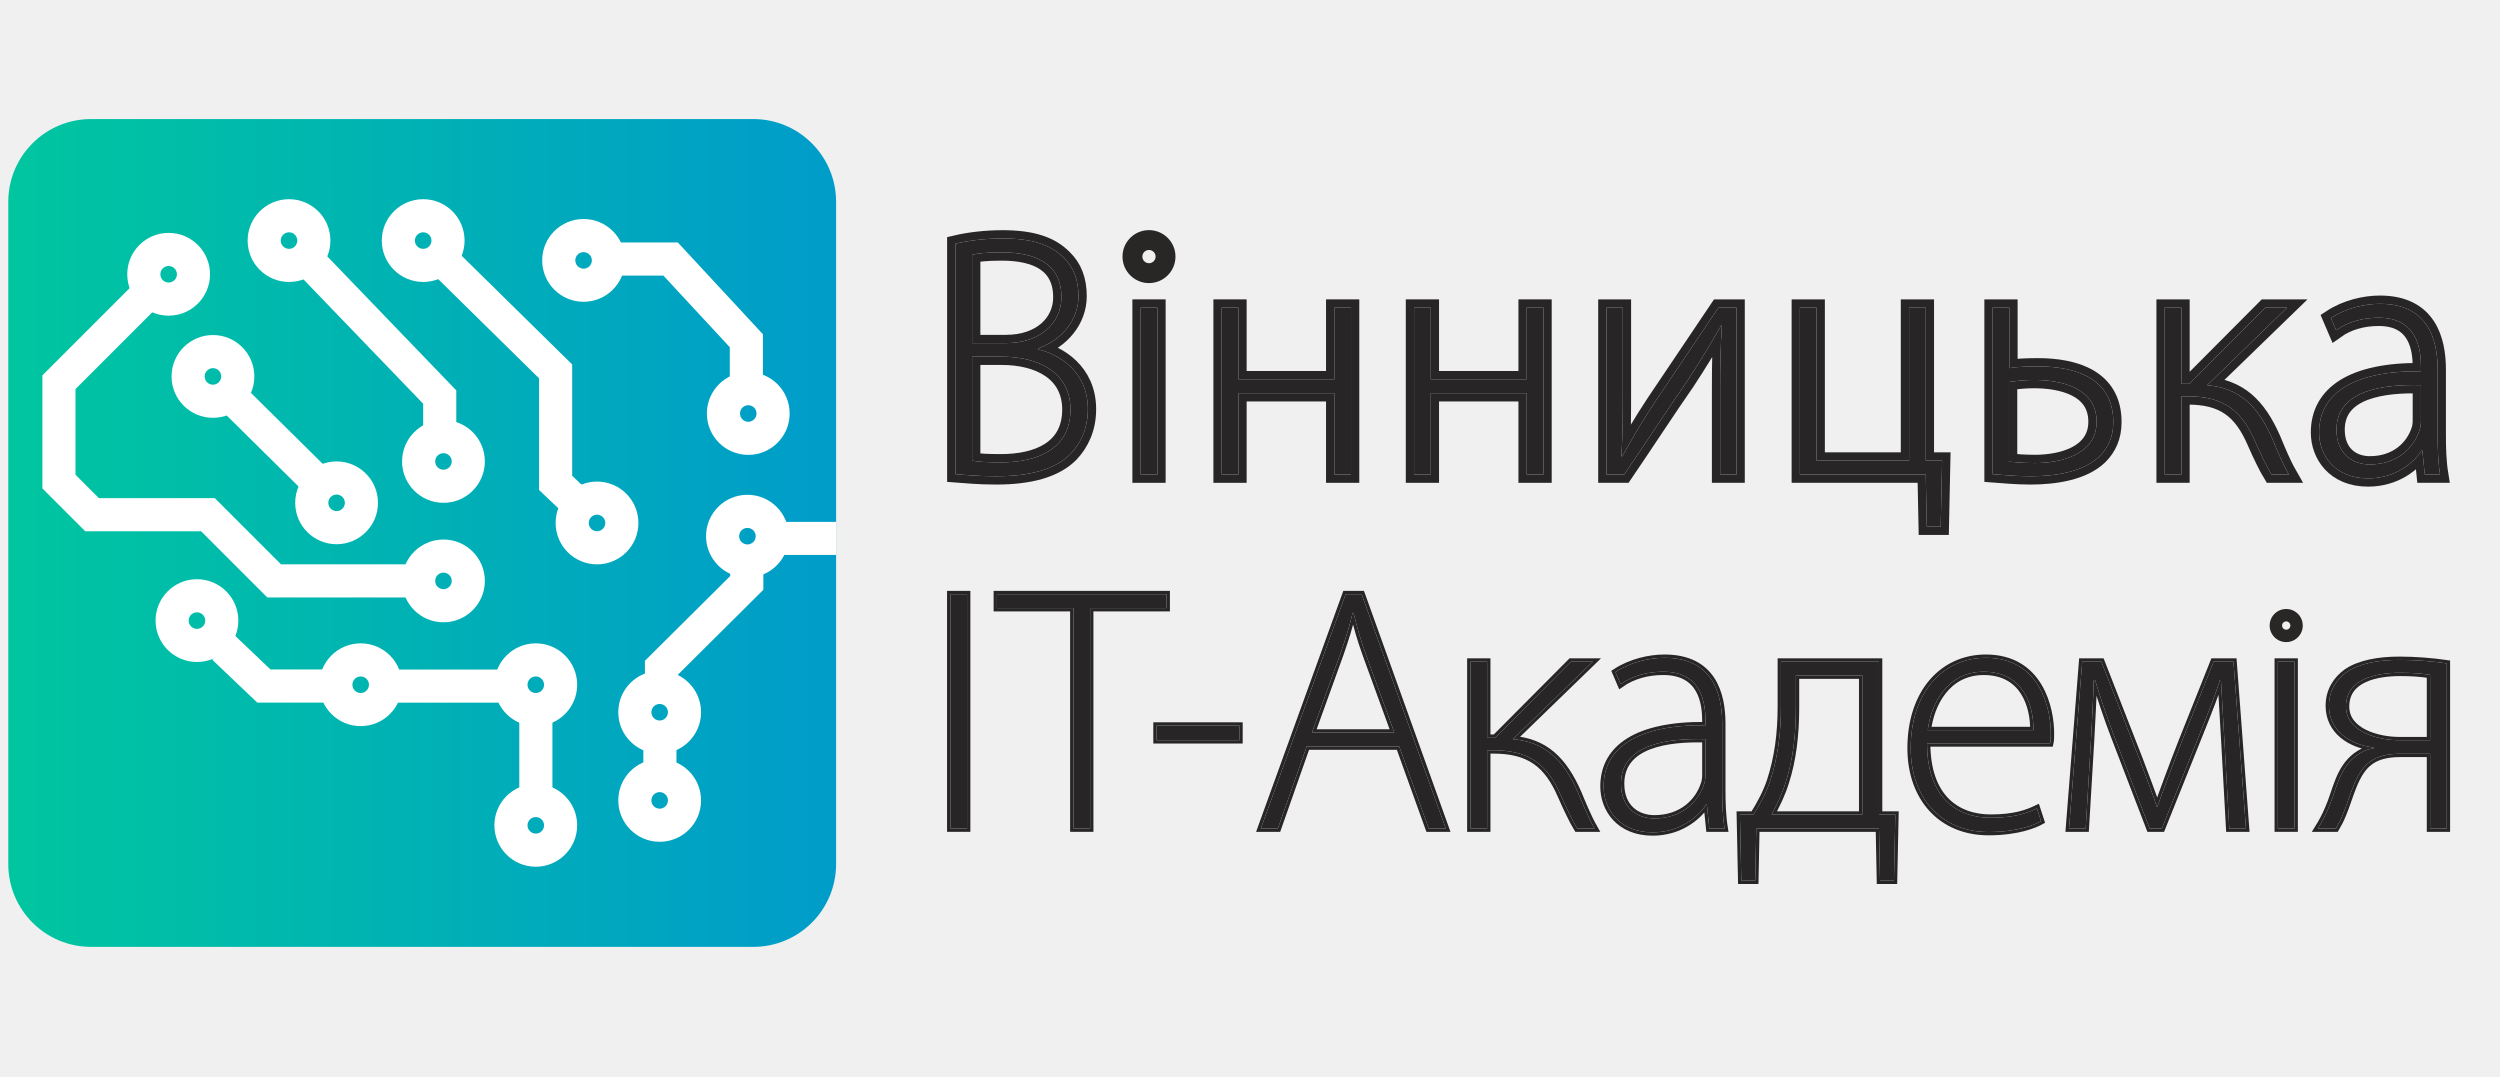
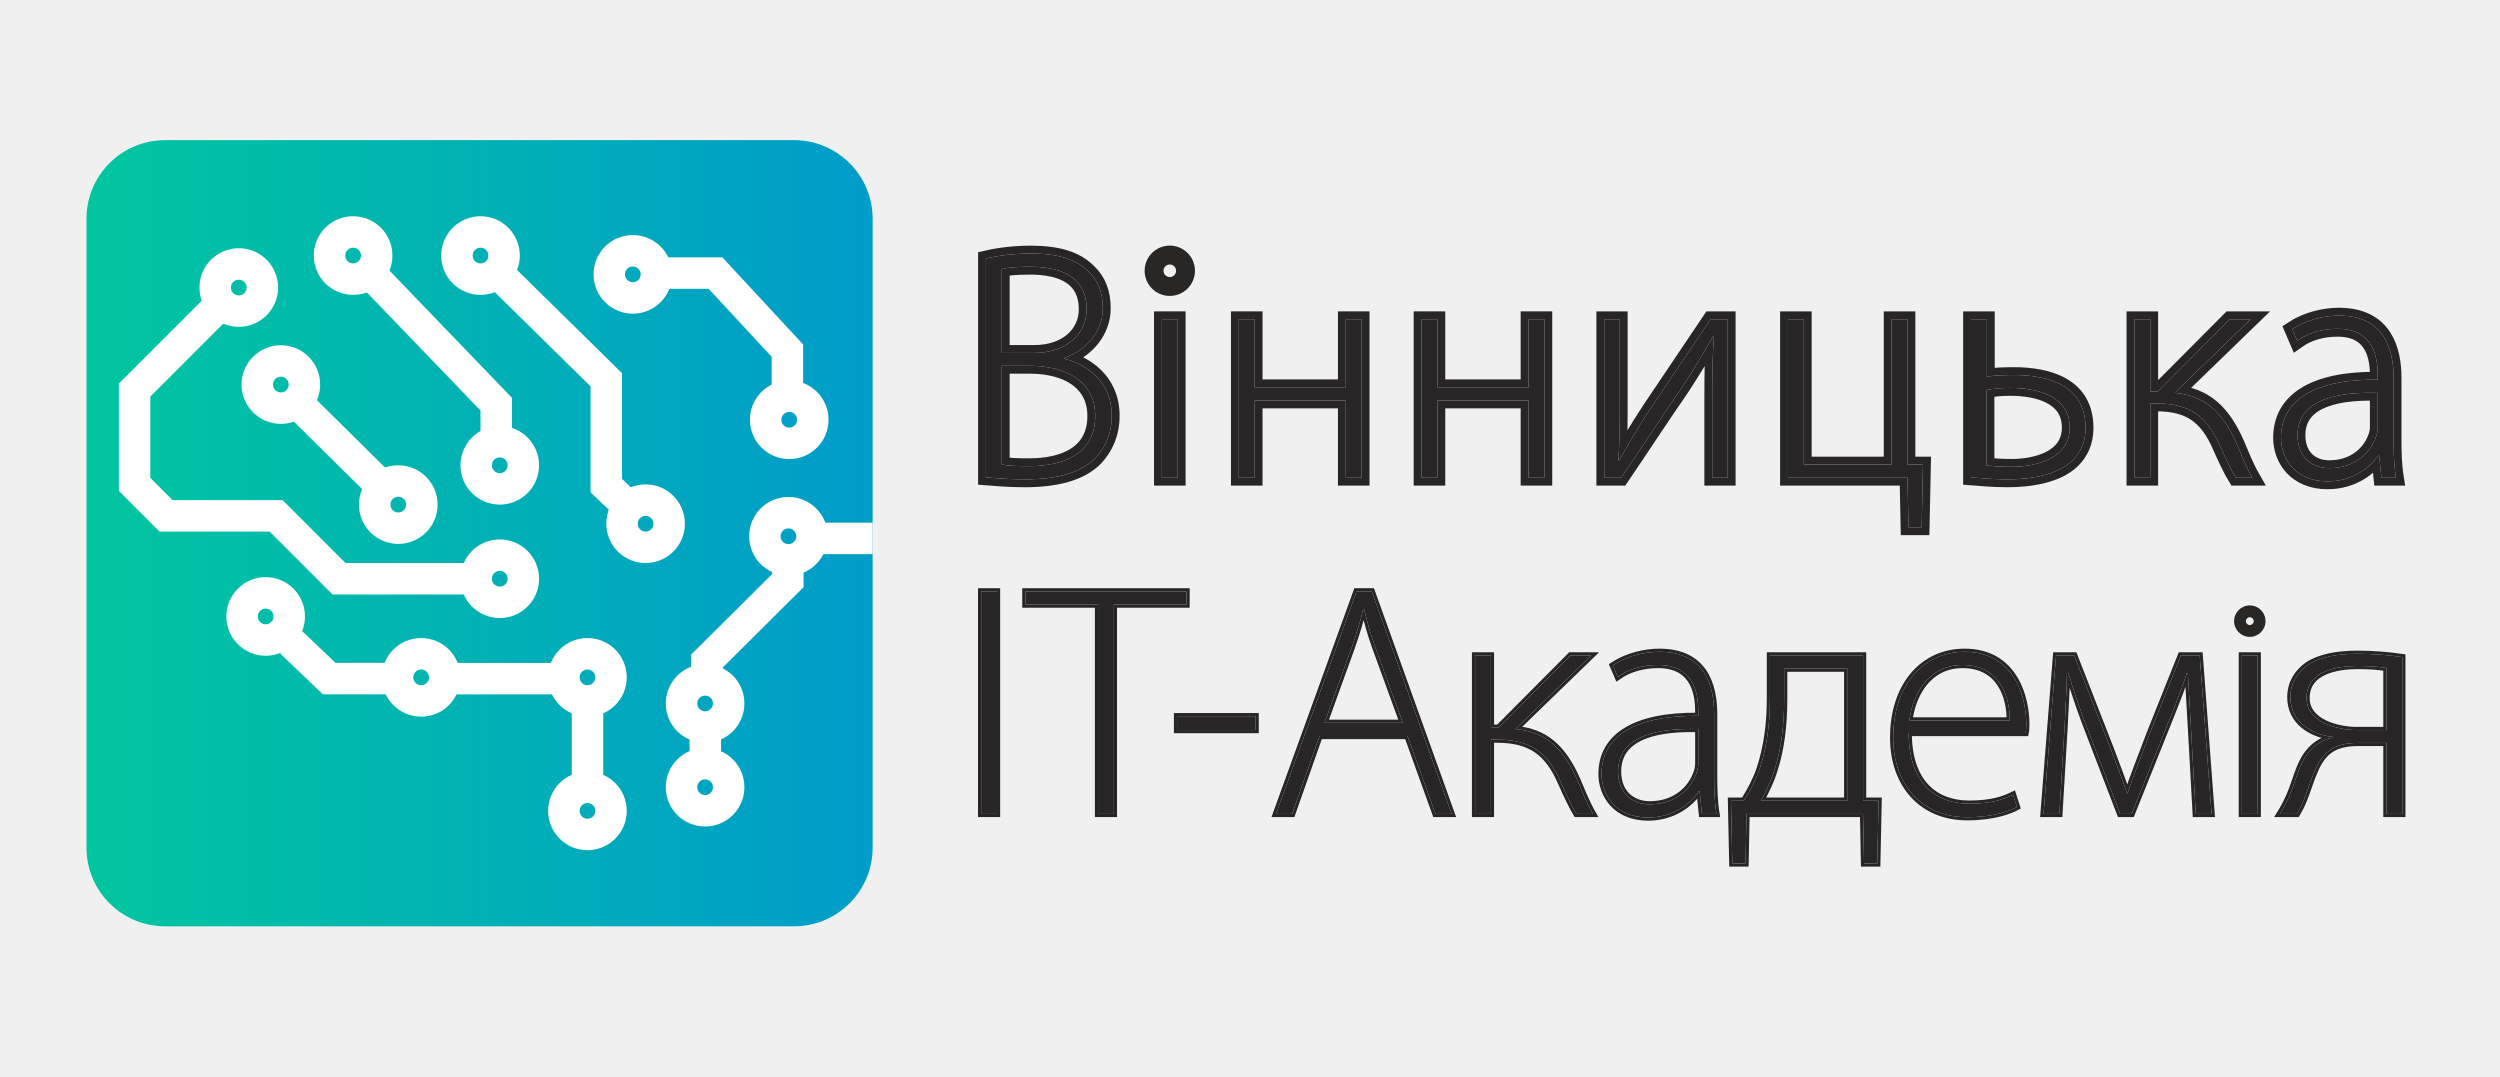
- <svg xmlns="http://www.w3.org/2000/svg" width="151" height="65" viewBox="0 0 151 51" fill="none">
+ <svg xmlns="http://www.w3.org/2000/svg" width="151" height="65" viewBox="-5 0 159 51" fill="none">
  <rect x="0.5" y="0.191" width="50" height="50" rx="5" fill="url(#paint0_linear_225_169)" />
  <path d="M37.392 8.646H40.505L45.079 13.579V16.069" stroke="white" stroke-width="2" />
  <path d="M32.366 36.127V41.1" stroke="white" stroke-width="2" />
  <path d="M13.512 32.126L15.937 34.436H19.576" stroke="white" stroke-width="2" />
  <path d="M23.678 34.441H30.515" stroke="white" stroke-width="2" />
  <path d="M12.686 9.566C12.686 10.947 11.567 12.066 10.186 12.066C8.805 12.066 7.686 10.947 7.686 9.566C7.686 8.185 8.805 7.066 10.186 7.066C11.567 7.066 12.686 8.185 12.686 9.566ZM9.686 9.566C9.686 9.842 9.91 10.066 10.186 10.066C10.462 10.066 10.686 9.842 10.686 9.566C10.686 9.29 10.462 9.066 10.186 9.066C9.91 9.066 9.686 9.29 9.686 9.566Z" fill="white" />
  <path d="M19.957 7.531C19.957 8.912 18.838 10.031 17.457 10.031C16.076 10.031 14.957 8.912 14.957 7.531C14.957 6.151 16.076 5.031 17.457 5.031C18.838 5.031 19.957 6.151 19.957 7.531ZM16.957 7.531C16.957 7.807 17.181 8.031 17.457 8.031C17.733 8.031 17.957 7.807 17.957 7.531C17.957 7.255 17.733 7.031 17.457 7.031C17.181 7.031 16.957 7.255 16.957 7.531Z" fill="white" />
  <path d="M28.06 7.531C28.06 8.912 26.941 10.031 25.56 10.031C24.179 10.031 23.06 8.912 23.06 7.531C23.06 6.151 24.179 5.031 25.56 5.031C26.941 5.031 28.06 6.151 28.06 7.531ZM25.06 7.531C25.06 7.807 25.284 8.031 25.56 8.031C25.836 8.031 26.06 7.807 26.06 7.531C26.06 7.255 25.836 7.031 25.56 7.031C25.284 7.031 25.06 7.255 25.06 7.531Z" fill="white" />
  <path d="M37.748 8.728C37.748 10.108 36.629 11.228 35.248 11.228C33.867 11.228 32.748 10.108 32.748 8.728C32.748 7.347 33.867 6.228 35.248 6.228C36.629 6.228 37.748 7.347 37.748 8.728ZM34.748 8.728C34.748 9.004 34.972 9.228 35.248 9.228C35.524 9.228 35.748 9.004 35.748 8.728C35.748 8.452 35.524 8.228 35.248 8.228C34.972 8.228 34.748 8.452 34.748 8.728Z" fill="white" />
  <path d="M47.695 17.975C47.695 19.355 46.576 20.475 45.195 20.475C43.814 20.475 42.695 19.355 42.695 17.975C42.695 16.594 43.814 15.475 45.195 15.475C46.576 15.475 47.695 16.594 47.695 17.975ZM44.695 17.975C44.695 18.251 44.919 18.475 45.195 18.475C45.471 18.475 45.695 18.251 45.695 17.975C45.695 17.698 45.471 17.475 45.195 17.475C44.919 17.475 44.695 17.698 44.695 17.975Z" fill="white" />
  <path d="M34.861 42.85C34.861 44.231 33.742 45.35 32.361 45.35C30.98 45.35 29.861 44.231 29.861 42.85C29.861 41.469 30.98 40.35 32.361 40.35C33.742 40.35 34.861 41.469 34.861 42.85ZM31.861 42.85C31.861 43.126 32.085 43.35 32.361 43.35C32.637 43.35 32.861 43.126 32.861 42.85C32.861 42.574 32.637 42.35 32.361 42.35C32.085 42.35 31.861 42.574 31.861 42.85Z" fill="white" />
  <path d="M34.861 34.358C34.861 35.739 33.742 36.858 32.361 36.858C30.98 36.858 29.861 35.739 29.861 34.358C29.861 32.977 30.98 31.858 32.361 31.858C33.742 31.858 34.861 32.977 34.861 34.358ZM31.861 34.358C31.861 34.634 32.085 34.858 32.361 34.858C32.637 34.858 32.861 34.634 32.861 34.358C32.861 34.082 32.637 33.858 32.361 33.858C32.085 33.858 31.861 34.082 31.861 34.358Z" fill="white" />
  <path d="M24.285 34.358C24.285 35.739 23.166 36.858 21.785 36.858C20.405 36.858 19.285 35.739 19.285 34.358C19.285 32.977 20.405 31.858 21.785 31.858C23.166 31.858 24.285 32.977 24.285 34.358ZM21.285 34.358C21.285 34.634 21.509 34.858 21.785 34.858C22.061 34.858 22.285 34.634 22.285 34.358C22.285 34.082 22.061 33.858 21.785 33.858C21.509 33.858 21.285 34.082 21.285 34.358Z" fill="white" />
  <path d="M14.396 30.484C14.396 31.865 13.277 32.984 11.896 32.984C10.515 32.984 9.396 31.865 9.396 30.484C9.396 29.104 10.515 27.984 11.896 27.984C13.277 27.984 14.396 29.104 14.396 30.484ZM11.396 30.484C11.396 30.76 11.62 30.984 11.896 30.984C12.172 30.984 12.396 30.76 12.396 30.484C12.396 30.208 12.172 29.984 11.896 29.984C11.62 29.984 11.396 30.208 11.396 30.484Z" fill="white" />
  <path d="M29.285 28.087C29.285 29.468 28.166 30.587 26.785 30.587C25.405 30.587 24.285 29.468 24.285 28.087C24.285 26.706 25.405 25.587 26.785 25.587C28.166 25.587 29.285 26.706 29.285 28.087ZM26.285 28.087C26.285 28.363 26.509 28.587 26.785 28.587C27.061 28.587 27.285 28.363 27.285 28.087C27.285 27.811 27.061 27.587 26.785 27.587C26.509 27.587 26.285 27.811 26.285 28.087Z" fill="white" />
  <path d="M15.362 15.736C15.362 17.116 14.242 18.236 12.862 18.236C11.481 18.236 10.362 17.116 10.362 15.736C10.362 14.355 11.481 13.236 12.862 13.236C14.242 13.236 15.362 14.355 15.362 15.736ZM12.362 15.736C12.362 16.012 12.585 16.236 12.862 16.236C13.138 16.236 13.362 16.012 13.362 15.736C13.362 15.46 13.138 15.236 12.862 15.236C12.585 15.236 12.362 15.46 12.362 15.736Z" fill="white" />
  <path d="M22.83 23.371C22.83 24.752 21.711 25.871 20.33 25.871C18.949 25.871 17.83 24.752 17.83 23.371C17.83 21.99 18.949 20.871 20.33 20.871C21.711 20.871 22.83 21.99 22.83 23.371ZM19.83 23.371C19.83 23.647 20.054 23.871 20.33 23.871C20.606 23.871 20.83 23.647 20.83 23.371C20.83 23.095 20.606 22.871 20.33 22.871C20.054 22.871 19.83 23.095 19.83 23.371Z" fill="white" />
  <path d="M29.285 20.871C29.285 22.252 28.166 23.371 26.785 23.371C25.405 23.371 24.285 22.252 24.285 20.871C24.285 19.49 25.405 18.371 26.785 18.371C28.166 18.371 29.285 19.49 29.285 20.871ZM26.285 20.871C26.285 21.147 26.509 21.371 26.785 21.371C27.061 21.371 27.285 21.147 27.285 20.871C27.285 20.595 27.061 20.371 26.785 20.371C26.509 20.371 26.285 20.595 26.285 20.871Z" fill="white" />
  <path d="M38.56 24.587C38.56 25.968 37.441 27.087 36.06 27.087C34.679 27.087 33.56 25.968 33.56 24.587C33.56 23.206 34.679 22.087 36.06 22.087C37.441 22.087 38.56 23.206 38.56 24.587ZM35.56 24.587C35.56 24.863 35.784 25.087 36.06 25.087C36.336 25.087 36.56 24.863 36.56 24.587C36.56 24.311 36.336 24.087 36.06 24.087C35.784 24.087 35.56 24.311 35.56 24.587Z" fill="white" />
  <path d="M42.344 41.344C42.344 42.725 41.225 43.844 39.844 43.844C38.463 43.844 37.344 42.725 37.344 41.344C37.344 39.963 38.463 38.844 39.844 38.844C41.225 38.844 42.344 39.963 42.344 41.344ZM39.344 41.344C39.344 41.62 39.568 41.844 39.844 41.844C40.12 41.844 40.344 41.62 40.344 41.344C40.344 41.068 40.12 40.844 39.844 40.844C39.568 40.844 39.344 41.068 39.344 41.344Z" fill="white" />
  <path d="M42.344 36.019C42.344 37.4 41.225 38.519 39.844 38.519C38.463 38.519 37.344 37.4 37.344 36.019C37.344 34.638 38.463 33.519 39.844 33.519C41.225 33.519 42.344 34.638 42.344 36.019ZM39.344 36.019C39.344 36.295 39.568 36.519 39.844 36.519C40.12 36.519 40.344 36.295 40.344 36.019C40.344 35.743 40.12 35.519 39.844 35.519C39.568 35.519 39.344 35.743 39.344 36.019Z" fill="white" />
  <path d="M47.644 25.385C47.644 26.765 46.525 27.885 45.144 27.885C43.764 27.885 42.644 26.765 42.644 25.385C42.644 24.004 43.764 22.885 45.144 22.885C46.525 22.885 47.644 24.004 47.644 25.385ZM44.644 25.385C44.644 25.661 44.868 25.885 45.144 25.885C45.42 25.885 45.644 25.661 45.644 25.385C45.644 25.108 45.42 24.885 45.144 24.885C44.868 24.885 44.644 25.108 44.644 25.385Z" fill="white" />
  <path d="M13.859 16.854L19.404 22.335" stroke="white" stroke-width="2" />
  <path d="M18.477 8.587L26.56 16.983V18.937" stroke="white" stroke-width="2" />
  <path d="M8.56 11.087L3.56 16.087V22.087L5.56 24.087H12.56L16.56 28.087H25.56" stroke="white" stroke-width="2" />
  <path d="M26.846 8.83L33.56 15.432V22.167L34.581 23.134" stroke="white" stroke-width="2" />
  <path d="M39.858 38.127V39.108M45.106 27.564V28.207L39.953 33.328L39.953 34.056M47.308 25.52H50.5" stroke="white" stroke-width="2" />
  <mask id="path-28-outside-1_225_169" maskUnits="userSpaceOnUse" x="56.701" y="28.043" width="19" height="16" fill="black">
    <rect fill="white" x="56.701" y="28.043" width="19" height="16" />
    <path d="M57.402 28.889V43.043H58.41V28.889H57.402ZM64.835 43.043H65.843V29.729H70.463V28.889H60.215V29.729H64.835V43.043ZM69.861 36.827V37.709H74.859V36.827H69.861Z" />
  </mask>
  <path d="M57.402 28.889V43.043H58.41V28.889H57.402ZM64.835 43.043H65.843V29.729H70.463V28.889H60.215V29.729H64.835V43.043ZM69.861 36.827V37.709H74.859V36.827H69.861Z" fill="#272525" />
  <path d="M57.402 28.889V28.689H57.202V28.889H57.402ZM57.402 43.043H57.202V43.243H57.402V43.043ZM58.41 43.043V43.243H58.61V43.043H58.41ZM58.41 28.889H58.61V28.689H58.41V28.889ZM57.202 28.889V43.043H57.602V28.889H57.202ZM57.402 43.243H58.41V42.843H57.402V43.243ZM58.61 43.043V28.889H58.21V43.043H58.61ZM58.41 28.689H57.402V29.089H58.41V28.689ZM64.835 43.043H64.635V43.243H64.835V43.043ZM65.843 43.043V43.243H66.043V43.043H65.843ZM65.843 29.729V29.529H65.643V29.729H65.843ZM70.463 29.729V29.929H70.663V29.729H70.463ZM70.463 28.889H70.663V28.689H70.463V28.889ZM60.215 28.889V28.689H60.015V28.889H60.215ZM60.215 29.729H60.015V29.929H60.215V29.729ZM64.835 29.729H65.035V29.529H64.835V29.729ZM64.835 43.243H65.843V42.843H64.835V43.243ZM66.043 43.043V29.729H65.643V43.043H66.043ZM65.843 29.929H70.463V29.529H65.843V29.929ZM70.663 29.729V28.889H70.263V29.729H70.663ZM70.463 28.689H60.215V29.089H70.463V28.689ZM60.015 28.889V29.729H60.415V28.889H60.015ZM60.215 29.929H64.835V29.529H60.215V29.929ZM64.635 29.729V43.043H65.035V29.729H64.635ZM69.861 36.827V36.627H69.66V36.827H69.861ZM69.861 37.709H69.66V37.909H69.861V37.709ZM74.859 37.709V37.909H75.058V37.709H74.859ZM74.859 36.827H75.058V36.627H74.859V36.827ZM69.66 36.827V37.709H70.061V36.827H69.66ZM69.861 37.909H74.859V37.509H69.861V37.909ZM75.058 37.709V36.827H74.659V37.709H75.058ZM74.859 36.627H69.861V37.027H74.859V36.627Z" fill="#272525" mask="url(#path-28-outside-1_225_169)" />
  <mask id="path-30-outside-2_225_169" maskUnits="userSpaceOnUse" x="75.153" y="27.889" width="73" height="19" fill="black">
    <rect fill="white" x="75.153" y="27.889" width="73" height="19" />
    <path d="M84.511 38.087L86.296 43.043H87.325L82.243 28.889H81.277L76.153 43.043H77.182L78.925 38.087H84.511ZM79.24 37.247L80.962 32.48C81.277 31.577 81.508 30.842 81.697 30.023H81.76C81.949 30.821 82.138 31.535 82.495 32.522L84.217 37.247H79.24Z" />
    <path d="M88.815 32.963V43.043H89.823V38.318H90.201C92.343 38.318 93.456 39.137 94.296 41.09C94.59 41.762 94.989 42.602 95.262 43.043H96.312C95.892 42.308 95.556 41.447 95.325 40.901C94.422 38.843 93.288 37.814 91.377 37.646L96.207 32.963H94.884L90.306 37.562H89.823V32.963H88.815Z" />
    <path d="M104.019 36.701C104.019 34.916 103.452 32.732 100.533 32.732C99.63 32.732 98.496 32.984 97.572 33.593L97.887 34.328C98.622 33.803 99.546 33.572 100.428 33.572C102.822 33.551 103.011 35.546 103.011 36.533V36.806C98.895 36.764 96.858 38.171 96.858 40.502C96.858 41.846 97.782 43.274 99.819 43.274C101.436 43.274 102.549 42.371 103.053 41.594H103.095L103.242 43.043H104.166C104.04 42.266 104.019 41.447 104.019 40.649V36.701ZM103.011 39.809C103.011 39.977 102.99 40.208 102.906 40.418C102.57 41.405 101.604 42.434 99.924 42.434C98.874 42.434 97.908 41.783 97.908 40.334C97.908 37.919 100.806 37.583 103.011 37.646V39.809Z" />
    <path d="M107.569 32.963V35.672C107.569 37.289 107.38 38.759 106.918 40.166C106.687 40.859 106.33 41.531 105.91 42.203H105.091L105.175 46.193H106.015L106.078 43.043H113.491L113.554 46.193H114.394L114.478 42.203H113.491V32.963H107.569ZM108.472 33.803H112.483V42.203H107.002C107.317 41.594 107.632 40.985 107.863 40.229C108.283 38.927 108.472 37.415 108.472 35.756V33.803Z" />
    <path d="M123.828 37.898C123.87 37.709 123.87 37.562 123.87 37.289C123.87 35.84 123.24 32.732 119.943 32.732C117.339 32.732 115.407 34.832 115.407 38.192C115.407 41.153 117.213 43.253 120.111 43.253C121.875 43.253 122.904 42.812 123.282 42.602L123.03 41.825C122.463 42.098 121.707 42.392 120.237 42.392C118.137 42.392 116.394 41.111 116.394 37.898H123.828ZM116.436 37.1C116.625 35.546 117.591 33.572 119.817 33.572C122.253 33.572 122.841 35.693 122.82 37.1H116.436Z" />
    <path d="M124.968 43.043H125.976L126.291 37.772C126.354 36.512 126.438 35.231 126.459 34.076H126.543C126.816 35 127.32 36.491 127.677 37.415L129.84 43.043H130.575L132.864 37.331C133.473 35.819 133.893 34.727 134.082 34.076H134.145C134.208 35.357 134.292 36.512 134.355 37.73L134.649 43.043H135.657L134.901 32.963H133.704L131.751 37.856C131.289 39.032 130.575 40.943 130.302 41.741H130.281C130.05 41.027 129.525 39.662 129.21 38.822L126.921 32.963H125.766L124.968 43.043Z" />
    <path d="M138.591 43.043V32.963H137.583V43.043H138.591Z" />
    <path d="M147.786 33.068C146.925 32.942 145.896 32.858 144.93 32.858C143.649 32.858 142.515 33.068 141.738 33.593C141.129 34.034 140.667 34.706 140.667 35.63C140.667 37.142 141.948 37.982 143.376 38.15V38.192C142.935 38.255 142.599 38.444 142.305 38.654C141.234 39.473 141.108 40.775 140.604 41.888C140.415 42.329 140.205 42.707 139.995 43.043H141.087C141.213 42.833 141.381 42.518 141.507 42.203C141.969 41.111 142.242 39.662 143.145 39.011C143.565 38.696 144.153 38.528 144.972 38.528H146.778V43.043H147.786V33.068ZM146.778 37.709C146.274 37.709 145.812 37.709 144.888 37.709C143.691 37.709 141.696 37.226 141.696 35.672C141.696 33.971 143.586 33.635 144.972 33.635C145.728 33.635 146.211 33.677 146.778 33.761V37.709Z" />
  </mask>
  <path d="M84.511 38.087L86.296 43.043H87.325L82.243 28.889H81.277L76.153 43.043H77.182L78.925 38.087H84.511ZM79.24 37.247L80.962 32.48C81.277 31.577 81.508 30.842 81.697 30.023H81.76C81.949 30.821 82.138 31.535 82.495 32.522L84.217 37.247H79.24Z" fill="#272525" />
  <path d="M88.815 32.963V43.043H89.823V38.318H90.201C92.343 38.318 93.456 39.137 94.296 41.09C94.59 41.762 94.989 42.602 95.262 43.043H96.312C95.892 42.308 95.556 41.447 95.325 40.901C94.422 38.843 93.288 37.814 91.377 37.646L96.207 32.963H94.884L90.306 37.562H89.823V32.963H88.815Z" fill="#272525" />
  <path d="M104.019 36.701C104.019 34.916 103.452 32.732 100.533 32.732C99.63 32.732 98.496 32.984 97.572 33.593L97.887 34.328C98.622 33.803 99.546 33.572 100.428 33.572C102.822 33.551 103.011 35.546 103.011 36.533V36.806C98.895 36.764 96.858 38.171 96.858 40.502C96.858 41.846 97.782 43.274 99.819 43.274C101.436 43.274 102.549 42.371 103.053 41.594H103.095L103.242 43.043H104.166C104.04 42.266 104.019 41.447 104.019 40.649V36.701ZM103.011 39.809C103.011 39.977 102.99 40.208 102.906 40.418C102.57 41.405 101.604 42.434 99.924 42.434C98.874 42.434 97.908 41.783 97.908 40.334C97.908 37.919 100.806 37.583 103.011 37.646V39.809Z" fill="#272525" />
  <path d="M107.569 32.963V35.672C107.569 37.289 107.38 38.759 106.918 40.166C106.687 40.859 106.33 41.531 105.91 42.203H105.091L105.175 46.193H106.015L106.078 43.043H113.491L113.554 46.193H114.394L114.478 42.203H113.491V32.963H107.569ZM108.472 33.803H112.483V42.203H107.002C107.317 41.594 107.632 40.985 107.863 40.229C108.283 38.927 108.472 37.415 108.472 35.756V33.803Z" fill="#272525" />
  <path d="M123.828 37.898C123.87 37.709 123.87 37.562 123.87 37.289C123.87 35.84 123.24 32.732 119.943 32.732C117.339 32.732 115.407 34.832 115.407 38.192C115.407 41.153 117.213 43.253 120.111 43.253C121.875 43.253 122.904 42.812 123.282 42.602L123.03 41.825C122.463 42.098 121.707 42.392 120.237 42.392C118.137 42.392 116.394 41.111 116.394 37.898H123.828ZM116.436 37.1C116.625 35.546 117.591 33.572 119.817 33.572C122.253 33.572 122.841 35.693 122.82 37.1H116.436Z" fill="#272525" />
  <path d="M124.968 43.043H125.976L126.291 37.772C126.354 36.512 126.438 35.231 126.459 34.076H126.543C126.816 35 127.32 36.491 127.677 37.415L129.84 43.043H130.575L132.864 37.331C133.473 35.819 133.893 34.727 134.082 34.076H134.145C134.208 35.357 134.292 36.512 134.355 37.73L134.649 43.043H135.657L134.901 32.963H133.704L131.751 37.856C131.289 39.032 130.575 40.943 130.302 41.741H130.281C130.05 41.027 129.525 39.662 129.21 38.822L126.921 32.963H125.766L124.968 43.043Z" fill="#272525" />
  <path d="M138.591 43.043V32.963H137.583V43.043H138.591Z" fill="#272525" />
  <path d="M147.786 33.068C146.925 32.942 145.896 32.858 144.93 32.858C143.649 32.858 142.515 33.068 141.738 33.593C141.129 34.034 140.667 34.706 140.667 35.63C140.667 37.142 141.948 37.982 143.376 38.15V38.192C142.935 38.255 142.599 38.444 142.305 38.654C141.234 39.473 141.108 40.775 140.604 41.888C140.415 42.329 140.205 42.707 139.995 43.043H141.087C141.213 42.833 141.381 42.518 141.507 42.203C141.969 41.111 142.242 39.662 143.145 39.011C143.565 38.696 144.153 38.528 144.972 38.528H146.778V43.043H147.786V33.068ZM146.778 37.709C146.274 37.709 145.812 37.709 144.888 37.709C143.691 37.709 141.696 37.226 141.696 35.672C141.696 33.971 143.586 33.635 144.972 33.635C145.728 33.635 146.211 33.677 146.778 33.761V37.709Z" fill="#272525" />
  <path d="M84.511 38.087L86.296 43.043H87.325L82.243 28.889H81.277L76.153 43.043H77.182L78.925 38.087H84.511ZM79.24 37.247L80.962 32.48C81.277 31.577 81.508 30.842 81.697 30.023H81.76C81.949 30.821 82.138 31.535 82.495 32.522L84.217 37.247H79.24Z" stroke="#272525" stroke-width="0.4" mask="url(#path-30-outside-2_225_169)" />
  <path d="M88.815 32.963V43.043H89.823V38.318H90.201C92.343 38.318 93.456 39.137 94.296 41.09C94.59 41.762 94.989 42.602 95.262 43.043H96.312C95.892 42.308 95.556 41.447 95.325 40.901C94.422 38.843 93.288 37.814 91.377 37.646L96.207 32.963H94.884L90.306 37.562H89.823V32.963H88.815Z" stroke="#272525" stroke-width="0.4" mask="url(#path-30-outside-2_225_169)" />
  <path d="M104.019 36.701C104.019 34.916 103.452 32.732 100.533 32.732C99.63 32.732 98.496 32.984 97.572 33.593L97.887 34.328C98.622 33.803 99.546 33.572 100.428 33.572C102.822 33.551 103.011 35.546 103.011 36.533V36.806C98.895 36.764 96.858 38.171 96.858 40.502C96.858 41.846 97.782 43.274 99.819 43.274C101.436 43.274 102.549 42.371 103.053 41.594H103.095L103.242 43.043H104.166C104.04 42.266 104.019 41.447 104.019 40.649V36.701ZM103.011 39.809C103.011 39.977 102.99 40.208 102.906 40.418C102.57 41.405 101.604 42.434 99.924 42.434C98.874 42.434 97.908 41.783 97.908 40.334C97.908 37.919 100.806 37.583 103.011 37.646V39.809Z" stroke="#272525" stroke-width="0.4" mask="url(#path-30-outside-2_225_169)" />
  <path d="M107.569 32.963V35.672C107.569 37.289 107.38 38.759 106.918 40.166C106.687 40.859 106.33 41.531 105.91 42.203H105.091L105.175 46.193H106.015L106.078 43.043H113.491L113.554 46.193H114.394L114.478 42.203H113.491V32.963H107.569ZM108.472 33.803H112.483V42.203H107.002C107.317 41.594 107.632 40.985 107.863 40.229C108.283 38.927 108.472 37.415 108.472 35.756V33.803Z" stroke="#272525" stroke-width="0.4" mask="url(#path-30-outside-2_225_169)" />
  <path d="M123.828 37.898C123.87 37.709 123.87 37.562 123.87 37.289C123.87 35.84 123.24 32.732 119.943 32.732C117.339 32.732 115.407 34.832 115.407 38.192C115.407 41.153 117.213 43.253 120.111 43.253C121.875 43.253 122.904 42.812 123.282 42.602L123.03 41.825C122.463 42.098 121.707 42.392 120.237 42.392C118.137 42.392 116.394 41.111 116.394 37.898H123.828ZM116.436 37.1C116.625 35.546 117.591 33.572 119.817 33.572C122.253 33.572 122.841 35.693 122.82 37.1H116.436Z" stroke="#272525" stroke-width="0.4" mask="url(#path-30-outside-2_225_169)" />
  <path d="M124.968 43.043H125.976L126.291 37.772C126.354 36.512 126.438 35.231 126.459 34.076H126.543C126.816 35 127.32 36.491 127.677 37.415L129.84 43.043H130.575L132.864 37.331C133.473 35.819 133.893 34.727 134.082 34.076H134.145C134.208 35.357 134.292 36.512 134.355 37.73L134.649 43.043H135.657L134.901 32.963H133.704L131.751 37.856C131.289 39.032 130.575 40.943 130.302 41.741H130.281C130.05 41.027 129.525 39.662 129.21 38.822L126.921 32.963H125.766L124.968 43.043Z" stroke="#272525" stroke-width="0.4" mask="url(#path-30-outside-2_225_169)" />
  <path d="M138.591 43.043V32.963H137.583V43.043H138.591Z" stroke="#272525" stroke-width="0.4" mask="url(#path-30-outside-2_225_169)" />
  <path d="M147.786 33.068C146.925 32.942 145.896 32.858 144.93 32.858C143.649 32.858 142.515 33.068 141.738 33.593C141.129 34.034 140.667 34.706 140.667 35.63C140.667 37.142 141.948 37.982 143.376 38.15V38.192C142.935 38.255 142.599 38.444 142.305 38.654C141.234 39.473 141.108 40.775 140.604 41.888C140.415 42.329 140.205 42.707 139.995 43.043H141.087C141.213 42.833 141.381 42.518 141.507 42.203C141.969 41.111 142.242 39.662 143.145 39.011C143.565 38.696 144.153 38.528 144.972 38.528H146.778V43.043H147.786V33.068ZM146.778 37.709C146.274 37.709 145.812 37.709 144.888 37.709C143.691 37.709 141.696 37.226 141.696 35.672C141.696 33.971 143.586 33.635 144.972 33.635C145.728 33.635 146.211 33.677 146.778 33.761V37.709Z" stroke="#272525" stroke-width="0.4" mask="url(#path-30-outside-2_225_169)" />
  <path d="M139.087 30.783C139.087 31.335 138.639 31.783 138.087 31.783C137.535 31.783 137.087 31.335 137.087 30.783C137.087 30.231 137.535 29.783 138.087 29.783C138.639 29.783 139.087 30.231 139.087 30.783ZM137.837 30.783C137.837 30.921 137.949 31.033 138.087 31.033C138.225 31.033 138.337 30.921 138.337 30.783C138.337 30.645 138.225 30.533 138.087 30.533C137.949 30.533 137.837 30.645 137.837 30.783Z" fill="#292726" />
  <mask id="path-32-outside-3_225_169" maskUnits="userSpaceOnUse" x="56.706" y="6.403" width="92" height="19" fill="black">
    <rect fill="white" x="56.706" y="6.403" width="92" height="19" />
    <path d="M57.706 21.641C58.273 21.683 59.092 21.767 60.163 21.767C62.179 21.767 63.712 21.368 64.657 20.423C65.287 19.751 65.707 18.869 65.707 17.714C65.707 15.404 63.901 14.375 62.704 14.102V14.039C64.111 13.556 65.14 12.338 65.14 10.889C65.14 9.902 64.846 9.146 64.258 8.579C63.481 7.781 62.326 7.403 60.562 7.403C59.512 7.403 58.504 7.529 57.706 7.718V21.641ZM58.714 8.39C59.029 8.306 59.575 8.243 60.499 8.243C62.599 8.243 64.111 8.957 64.111 10.952C64.111 12.506 62.83 13.724 60.772 13.724H58.714V8.39ZM58.714 14.543H60.499C62.746 14.543 64.657 15.509 64.657 17.735C64.657 20.15 62.62 20.927 60.457 20.927C59.701 20.927 59.134 20.906 58.714 20.822V14.543Z" />
    <path d="M69.904 21.662V11.582H68.896V21.662H69.904Z" />
    <path d="M73.789 11.582V21.662H74.797V16.748H80.593V21.662H81.601V11.582H80.593V15.908H74.797V11.582H73.789Z" />
    <path d="M85.41 11.582V21.662H86.418V16.748H92.214V21.662H93.222V11.582H92.214V15.908H86.418V11.582H85.41Z" />
    <path d="M97.031 11.582V21.662H98.102C99.404 19.751 100.727 17.714 101.882 16.055C102.596 14.963 103.142 14.081 103.961 12.653H104.003C103.919 13.955 103.898 14.942 103.898 16.622V21.662H104.885V11.582H103.793L99.908 17.357C99.068 18.638 98.69 19.31 97.976 20.57L97.934 20.549C98.018 19.058 98.018 18.134 98.018 16.559V11.582H97.031Z" />
    <path d="M108.714 11.582V21.662H116.316L116.379 24.812H117.219L117.303 20.822H116.316V11.582H115.308V20.822H109.722V11.582H108.714Z" />
    <path d="M120.356 11.582V21.641C120.944 21.683 121.742 21.767 122.645 21.767C124.115 21.767 125.816 21.515 126.803 20.57C127.328 20.045 127.643 19.394 127.643 18.491C127.643 15.803 125.291 15.131 123.086 15.131C122.54 15.131 121.805 15.152 121.364 15.236V11.582H120.356ZM121.343 16.076C121.868 15.992 122.351 15.95 122.855 15.95C124.472 15.95 126.635 16.412 126.635 18.47C126.635 20.444 124.493 20.969 122.918 20.969C122.246 20.969 121.763 20.927 121.343 20.885V16.076Z" />
    <path d="M130.748 11.582V21.662H131.756V16.937H132.134C134.276 16.937 135.389 17.756 136.229 19.709C136.523 20.381 136.922 21.221 137.195 21.662H138.245C137.825 20.927 137.489 20.066 137.258 19.52C136.355 17.462 135.221 16.433 133.31 16.265L138.14 11.582H136.817L132.239 16.181H131.756V11.582H130.748Z" />
    <path d="M147.234 15.32C147.234 13.535 146.667 11.351 143.748 11.351C142.845 11.351 141.711 11.603 140.787 12.212L141.102 12.947C141.837 12.422 142.761 12.191 143.643 12.191C146.037 12.17 146.226 14.165 146.226 15.152V15.425C142.11 15.383 140.073 16.79 140.073 19.121C140.073 20.465 140.997 21.893 143.034 21.893C144.651 21.893 145.764 20.99 146.268 20.213H146.31L146.457 21.662H147.381C147.255 20.885 147.234 20.066 147.234 19.268V15.32ZM146.226 18.428C146.226 18.596 146.205 18.827 146.121 19.037C145.785 20.024 144.819 21.053 143.139 21.053C142.089 21.053 141.123 20.402 141.123 18.953C141.123 16.538 144.021 16.202 146.226 16.265V18.428Z" />
  </mask>
  <path d="M57.706 21.641C58.273 21.683 59.092 21.767 60.163 21.767C62.179 21.767 63.712 21.368 64.657 20.423C65.287 19.751 65.707 18.869 65.707 17.714C65.707 15.404 63.901 14.375 62.704 14.102V14.039C64.111 13.556 65.14 12.338 65.14 10.889C65.14 9.902 64.846 9.146 64.258 8.579C63.481 7.781 62.326 7.403 60.562 7.403C59.512 7.403 58.504 7.529 57.706 7.718V21.641ZM58.714 8.39C59.029 8.306 59.575 8.243 60.499 8.243C62.599 8.243 64.111 8.957 64.111 10.952C64.111 12.506 62.83 13.724 60.772 13.724H58.714V8.39ZM58.714 14.543H60.499C62.746 14.543 64.657 15.509 64.657 17.735C64.657 20.15 62.62 20.927 60.457 20.927C59.701 20.927 59.134 20.906 58.714 20.822V14.543Z" fill="#272525" />
  <path d="M69.904 21.662V11.582H68.896V21.662H69.904Z" fill="#272525" />
  <path d="M73.789 11.582V21.662H74.797V16.748H80.593V21.662H81.601V11.582H80.593V15.908H74.797V11.582H73.789Z" fill="#272525" />
  <path d="M85.41 11.582V21.662H86.418V16.748H92.214V21.662H93.222V11.582H92.214V15.908H86.418V11.582H85.41Z" fill="#272525" />
  <path d="M97.031 11.582V21.662H98.102C99.404 19.751 100.727 17.714 101.882 16.055C102.596 14.963 103.142 14.081 103.961 12.653H104.003C103.919 13.955 103.898 14.942 103.898 16.622V21.662H104.885V11.582H103.793L99.908 17.357C99.068 18.638 98.69 19.31 97.976 20.57L97.934 20.549C98.018 19.058 98.018 18.134 98.018 16.559V11.582H97.031Z" fill="#272525" />
  <path d="M108.714 11.582V21.662H116.316L116.379 24.812H117.219L117.303 20.822H116.316V11.582H115.308V20.822H109.722V11.582H108.714Z" fill="#272525" />
  <path d="M120.356 11.582V21.641C120.944 21.683 121.742 21.767 122.645 21.767C124.115 21.767 125.816 21.515 126.803 20.57C127.328 20.045 127.643 19.394 127.643 18.491C127.643 15.803 125.291 15.131 123.086 15.131C122.54 15.131 121.805 15.152 121.364 15.236V11.582H120.356ZM121.343 16.076C121.868 15.992 122.351 15.95 122.855 15.95C124.472 15.95 126.635 16.412 126.635 18.47C126.635 20.444 124.493 20.969 122.918 20.969C122.246 20.969 121.763 20.927 121.343 20.885V16.076Z" fill="#272525" />
  <path d="M130.748 11.582V21.662H131.756V16.937H132.134C134.276 16.937 135.389 17.756 136.229 19.709C136.523 20.381 136.922 21.221 137.195 21.662H138.245C137.825 20.927 137.489 20.066 137.258 19.52C136.355 17.462 135.221 16.433 133.31 16.265L138.14 11.582H136.817L132.239 16.181H131.756V11.582H130.748Z" fill="#272525" />
  <path d="M147.234 15.32C147.234 13.535 146.667 11.351 143.748 11.351C142.845 11.351 141.711 11.603 140.787 12.212L141.102 12.947C141.837 12.422 142.761 12.191 143.643 12.191C146.037 12.17 146.226 14.165 146.226 15.152V15.425C142.11 15.383 140.073 16.79 140.073 19.121C140.073 20.465 140.997 21.893 143.034 21.893C144.651 21.893 145.764 20.99 146.268 20.213H146.31L146.457 21.662H147.381C147.255 20.885 147.234 20.066 147.234 19.268V15.32ZM146.226 18.428C146.226 18.596 146.205 18.827 146.121 19.037C145.785 20.024 144.819 21.053 143.139 21.053C142.089 21.053 141.123 20.402 141.123 18.953C141.123 16.538 144.021 16.202 146.226 16.265V18.428Z" fill="#272525" />
  <path d="M57.706 21.641C58.273 21.683 59.092 21.767 60.163 21.767C62.179 21.767 63.712 21.368 64.657 20.423C65.287 19.751 65.707 18.869 65.707 17.714C65.707 15.404 63.901 14.375 62.704 14.102V14.039C64.111 13.556 65.14 12.338 65.14 10.889C65.14 9.902 64.846 9.146 64.258 8.579C63.481 7.781 62.326 7.403 60.562 7.403C59.512 7.403 58.504 7.529 57.706 7.718V21.641ZM58.714 8.39C59.029 8.306 59.575 8.243 60.499 8.243C62.599 8.243 64.111 8.957 64.111 10.952C64.111 12.506 62.83 13.724 60.772 13.724H58.714V8.39ZM58.714 14.543H60.499C62.746 14.543 64.657 15.509 64.657 17.735C64.657 20.15 62.62 20.927 60.457 20.927C59.701 20.927 59.134 20.906 58.714 20.822V14.543Z" stroke="#272525" mask="url(#path-32-outside-3_225_169)" />
  <path d="M69.904 21.662V11.582H68.896V21.662H69.904Z" stroke="#272525" mask="url(#path-32-outside-3_225_169)" />
  <path d="M73.789 11.582V21.662H74.797V16.748H80.593V21.662H81.601V11.582H80.593V15.908H74.797V11.582H73.789Z" stroke="#272525" mask="url(#path-32-outside-3_225_169)" />
  <path d="M85.41 11.582V21.662H86.418V16.748H92.214V21.662H93.222V11.582H92.214V15.908H86.418V11.582H85.41Z" stroke="#272525" mask="url(#path-32-outside-3_225_169)" />
  <path d="M97.031 11.582V21.662H98.102C99.404 19.751 100.727 17.714 101.882 16.055C102.596 14.963 103.142 14.081 103.961 12.653H104.003C103.919 13.955 103.898 14.942 103.898 16.622V21.662H104.885V11.582H103.793L99.908 17.357C99.068 18.638 98.69 19.31 97.976 20.57L97.934 20.549C98.018 19.058 98.018 18.134 98.018 16.559V11.582H97.031Z" stroke="#272525" mask="url(#path-32-outside-3_225_169)" />
  <path d="M108.714 11.582V21.662H116.316L116.379 24.812H117.219L117.303 20.822H116.316V11.582H115.308V20.822H109.722V11.582H108.714Z" stroke="#272525" mask="url(#path-32-outside-3_225_169)" />
  <path d="M120.356 11.582V21.641C120.944 21.683 121.742 21.767 122.645 21.767C124.115 21.767 125.816 21.515 126.803 20.57C127.328 20.045 127.643 19.394 127.643 18.491C127.643 15.803 125.291 15.131 123.086 15.131C122.54 15.131 121.805 15.152 121.364 15.236V11.582H120.356ZM121.343 16.076C121.868 15.992 122.351 15.95 122.855 15.95C124.472 15.95 126.635 16.412 126.635 18.47C126.635 20.444 124.493 20.969 122.918 20.969C122.246 20.969 121.763 20.927 121.343 20.885V16.076Z" stroke="#272525" mask="url(#path-32-outside-3_225_169)" />
  <path d="M130.748 11.582V21.662H131.756V16.937H132.134C134.276 16.937 135.389 17.756 136.229 19.709C136.523 20.381 136.922 21.221 137.195 21.662H138.245C137.825 20.927 137.489 20.066 137.258 19.52C136.355 17.462 135.221 16.433 133.31 16.265L138.14 11.582H136.817L132.239 16.181H131.756V11.582H130.748Z" stroke="#272525" mask="url(#path-32-outside-3_225_169)" />
  <path d="M147.234 15.32C147.234 13.535 146.667 11.351 143.748 11.351C142.845 11.351 141.711 11.603 140.787 12.212L141.102 12.947C141.837 12.422 142.761 12.191 143.643 12.191C146.037 12.17 146.226 14.165 146.226 15.152V15.425C142.11 15.383 140.073 16.79 140.073 19.121C140.073 20.465 140.997 21.893 143.034 21.893C144.651 21.893 145.764 20.99 146.268 20.213H146.31L146.457 21.662H147.381C147.255 20.885 147.234 20.066 147.234 19.268V15.32ZM146.226 18.428C146.226 18.596 146.205 18.827 146.121 19.037C145.785 20.024 144.819 21.053 143.139 21.053C142.089 21.053 141.123 20.402 141.123 18.953C141.123 16.538 144.021 16.202 146.226 16.265V18.428Z" stroke="#272525" mask="url(#path-32-outside-3_225_169)" />
  <path d="M70.999 8.499C70.999 9.383 70.282 10.099 69.398 10.099C68.515 10.099 67.799 9.383 67.799 8.499C67.799 7.615 68.515 6.899 69.398 6.899C70.282 6.899 70.999 7.615 70.999 8.499ZM68.999 8.499C68.999 8.72 69.177 8.899 69.398 8.899C69.619 8.899 69.799 8.72 69.799 8.499C69.799 8.278 69.619 8.099 69.398 8.099C69.177 8.099 68.999 8.278 68.999 8.499Z" fill="#292726" />
  <defs>
    <linearGradient id="paint0_linear_225_169" x1="0.5" y1="25.191" x2="50.5" y2="25.191" gradientUnits="userSpaceOnUse">
      <stop stop-color="#00C69F" />
      <stop offset="1" stop-color="#009CCA" />
    </linearGradient>
  </defs>
</svg>
